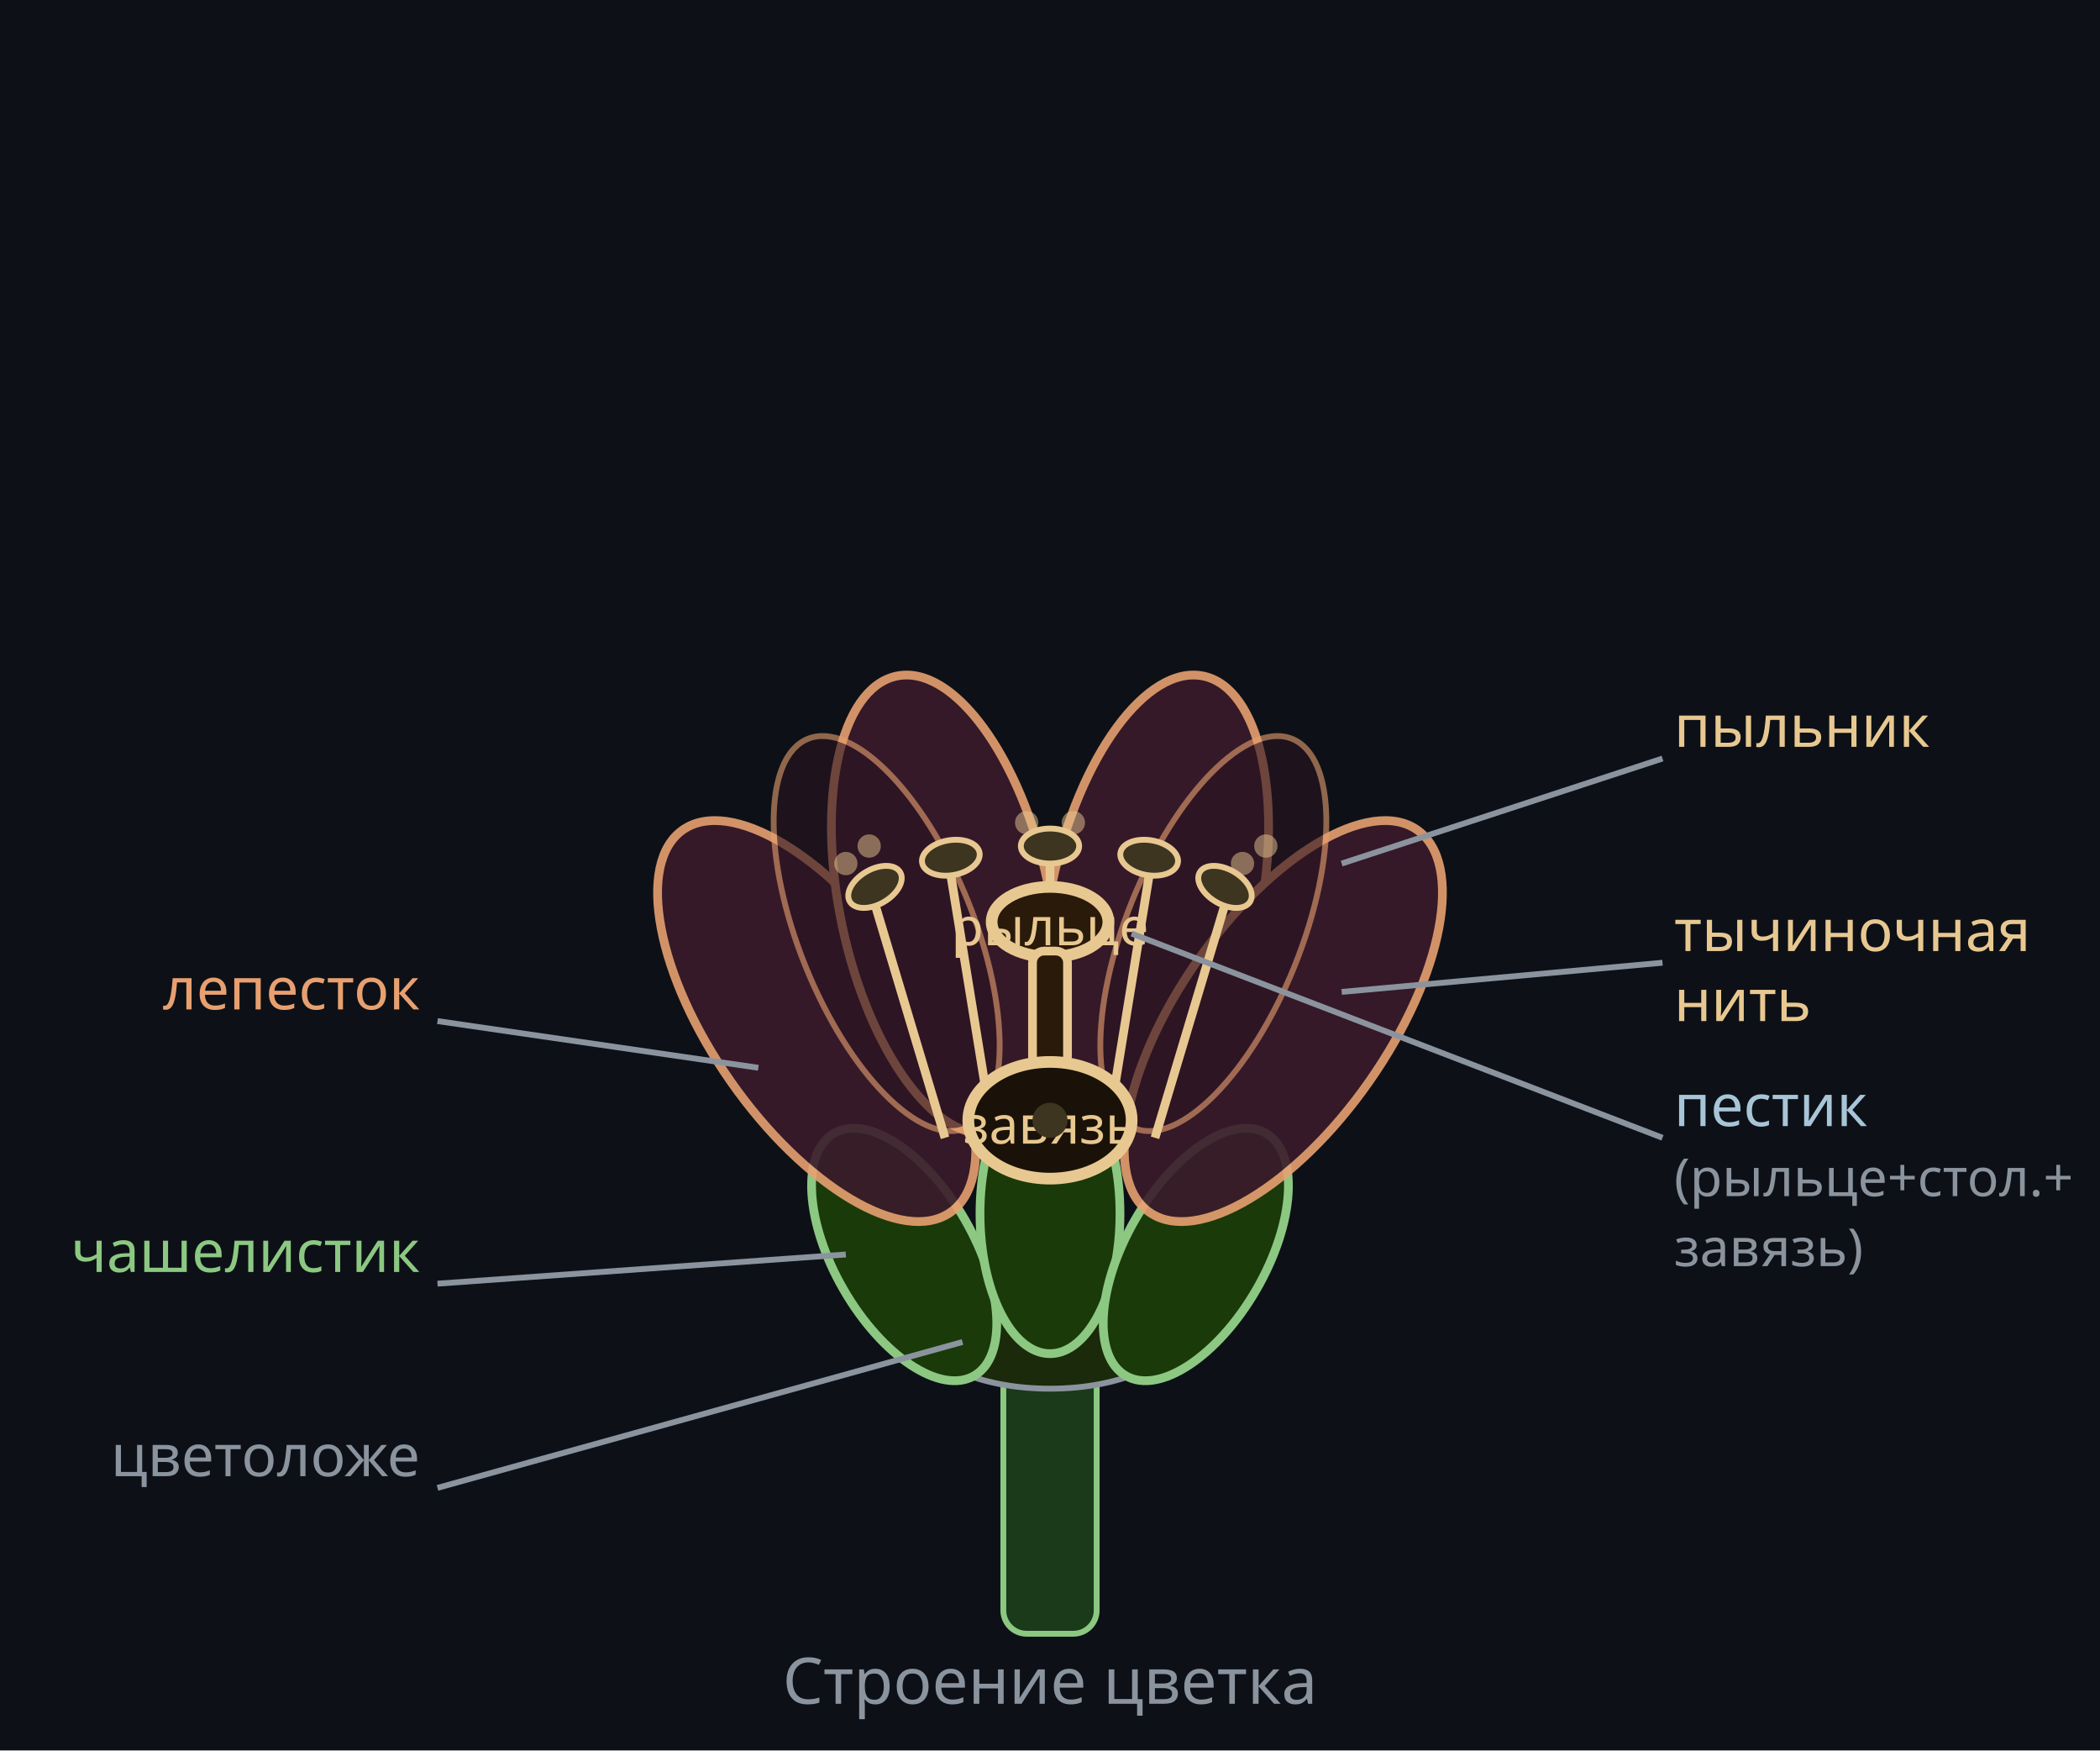
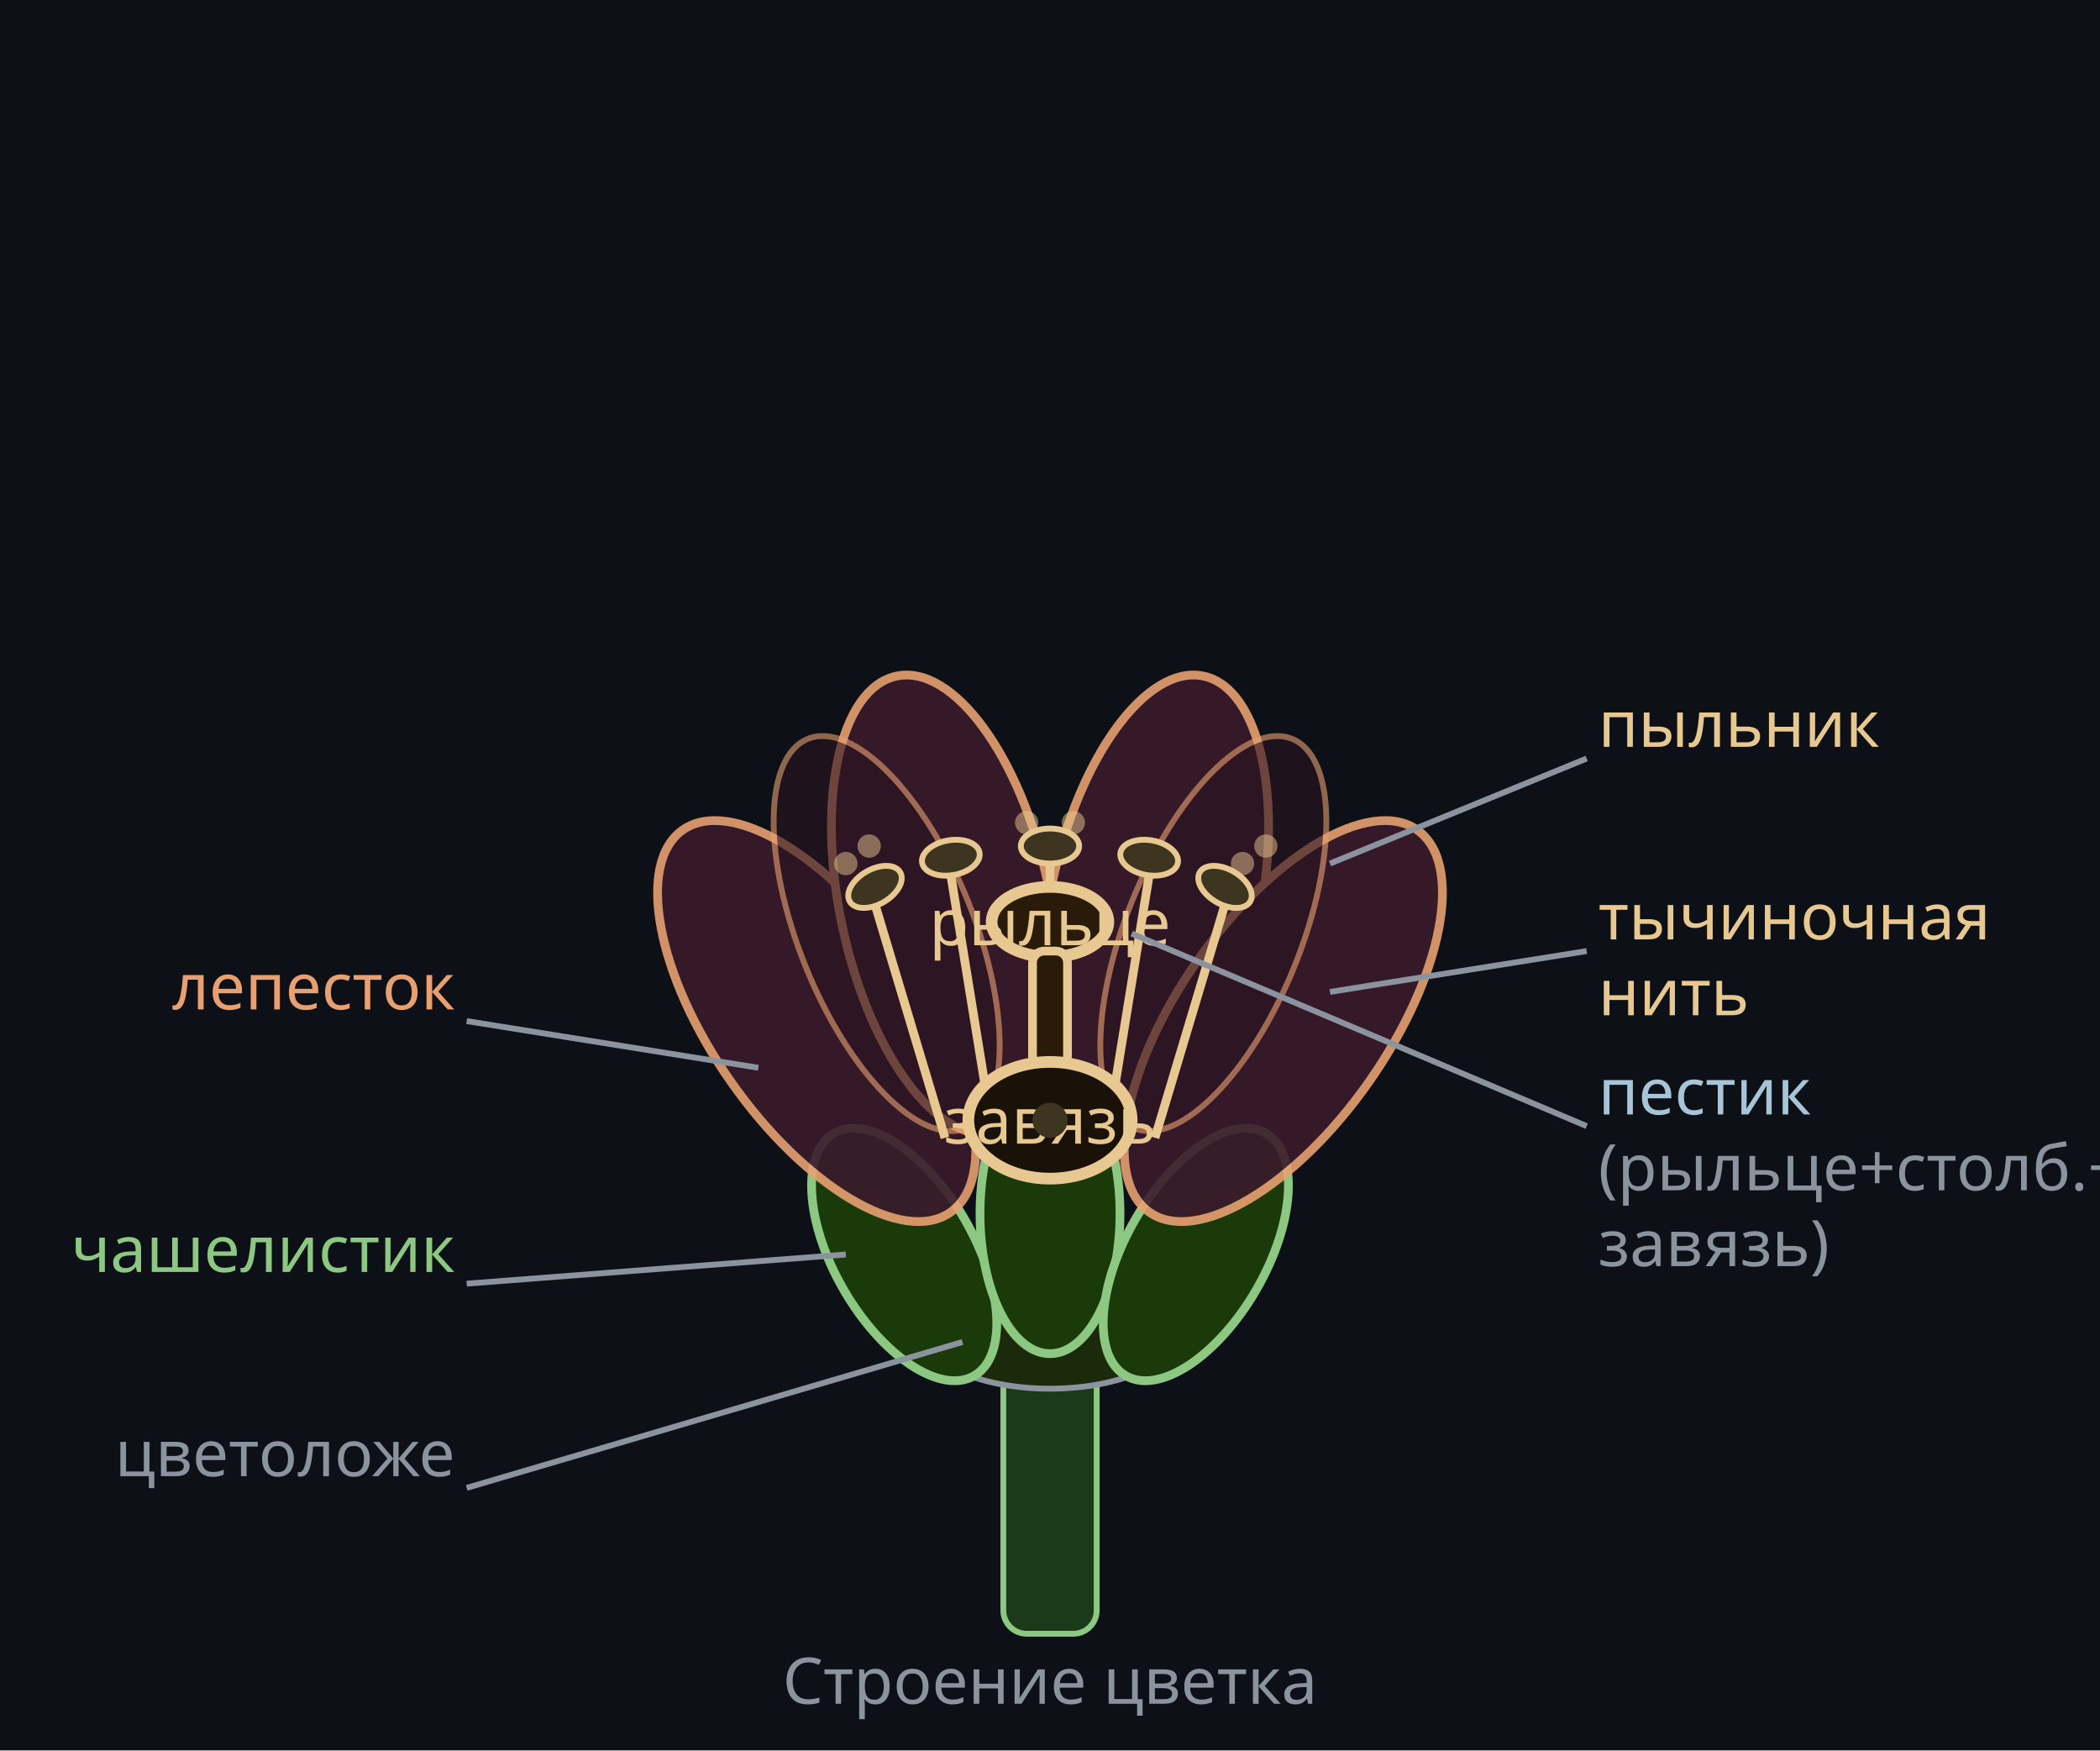
<svg xmlns="http://www.w3.org/2000/svg" viewBox="0 0 360 300" font-family="system-ui,sans-serif">
  <rect width="360" height="300" fill="#0d1117" />
  <rect x="172" y="230" width="16" height="50" rx="4" fill="#1a3a1a" stroke="#8cc882" stroke-width="1" />
  <ellipse cx="180" cy="228" rx="22" ry="10" fill="#1a2a0a" stroke="#8b949e" stroke-width="1" />
  <g fill="#1a3a0a" stroke="#8cc882" stroke-width="1.5">
    <ellipse cx="155" cy="215" rx="12" ry="24" transform="rotate(-30,155,215)" />
    <ellipse cx="180" cy="208" rx="12" ry="24" transform="rotate(0,180,208)" />
    <ellipse cx="205" cy="215" rx="12" ry="24" transform="rotate(30,205,215)" />
  </g>
  <g fill="#3a1a2a" stroke="#e8a070" stroke-width="1.5" opacity="0.9">
    <ellipse cx="140" cy="175" rx="18" ry="40" transform="rotate(-35,140,175)" />
    <ellipse cx="162" cy="155" rx="18" ry="40" transform="rotate(-12,162,155)" />
    <ellipse cx="198" cy="155" rx="18" ry="40" transform="rotate(12,198,155)" />
    <ellipse cx="220" cy="175" rx="18" ry="40" transform="rotate(35,220,175)" />
  </g>
  <g fill="#2a1220" stroke="#e8a070" stroke-width="1" opacity="0.6">
    <ellipse cx="152" cy="160" rx="15" ry="36" transform="rotate(-22,152,160)" />
    <ellipse cx="208" cy="160" rx="15" ry="36" transform="rotate(22,208,160)" />
  </g>
  <g stroke="#e8c891" stroke-width="1.5">
    <line x1="162" y1="195" x2="150" y2="155" />
    <line x1="170" y1="193" x2="163" y2="150" />
    <line x1="180" y1="192" x2="180" y2="148" />
    <line x1="190" y1="193" x2="197" y2="150" />
    <line x1="198" y1="195" x2="210" y2="155" />
  </g>
  <g fill="#3d3520" stroke="#e8c891" stroke-width="1">
    <ellipse cx="150" cy="152" rx="5" ry="3" transform="rotate(-30,150,152)" />
    <ellipse cx="163" cy="147" rx="5" ry="3" transform="rotate(-10,163,147)" />
    <ellipse cx="180" cy="145" rx="5" ry="3" />
    <ellipse cx="197" cy="147" rx="5" ry="3" transform="rotate(10,197,147)" />
    <ellipse cx="210" cy="152" rx="5" ry="3" transform="rotate(30,210,152)" />
  </g>
  <g fill="#e8c891" opacity="0.5">
    <circle cx="145" cy="148" r="2" />
    <circle cx="149" cy="145" r="2" />
    <circle cx="176" cy="141" r="2" />
    <circle cx="184" cy="141" r="2" />
    <circle cx="213" cy="148" r="2" />
    <circle cx="217" cy="145" r="2" />
  </g>
  <ellipse cx="180" cy="158" rx="10" ry="6" fill="#2a1a0a" stroke="#e8c891" stroke-width="2" />
-   <text x="180" y="162" text-anchor="middle" font-size="9" fill="#e8c891">рыльце</text>
+   <text x="180" y="162" text-anchor="middle" font-size="11" fill="#e8c891">рыльце</text>
  <rect x="177" y="163" width="6" height="20" rx="2" fill="#2a1a0a" stroke="#e8c891" stroke-width="1.5" />
  <ellipse cx="180" cy="192" rx="14" ry="10" fill="#1a1208" stroke="#e8c891" stroke-width="2" />
-   <text x="180" y="196" text-anchor="middle" font-size="9" fill="#e8c891">завязь</text>
+   <text x="180" y="196" text-anchor="middle" font-size="11" fill="#e8c891">завязь</text>
  <circle cx="180" cy="192" r="3" fill="#3d3520" />
-   <line x1="230" y1="148" x2="285" y2="130" stroke="#8b949e" stroke-width="1" />
-   <text x="287" y="128" font-size="10" fill="#e8c891">пыльник</text>
-   <line x1="230" y1="170" x2="285" y2="165" stroke="#8b949e" stroke-width="1" />
-   <text x="287" y="163" font-size="10" fill="#e8c891">тычиночная</text>
-   <text x="287" y="175" font-size="10" fill="#e8c891">нить</text>
-   <line x1="194" y1="160" x2="285" y2="195" stroke="#8b949e" stroke-width="1" />
-   <text x="287" y="193" font-size="10" fill="#a8c5d8">пестик</text>
-   <text x="287" y="205" font-size="9" fill="#8b949e">(рыльце+стол.+</text>
-   <text x="287" y="217" font-size="9" fill="#8b949e">завязь)</text>
-   <line x1="130" y1="183" x2="75" y2="175" stroke="#8b949e" stroke-width="1" />
-   <text x="72" y="173" text-anchor="end" font-size="10" fill="#e8a070">лепесток</text>
-   <line x1="145" y1="215" x2="75" y2="220" stroke="#8b949e" stroke-width="1" />
-   <text x="72" y="218" text-anchor="end" font-size="10" fill="#8cc882">чашелистик</text>
-   <line x1="165" y1="230" x2="75" y2="255" stroke="#8b949e" stroke-width="1" />
-   <text x="72" y="253" text-anchor="end" font-size="10" fill="#8b949e">цветоложе</text>
+   <line x1="228" y1="148" x2="272" y2="130" stroke="#8b949e" stroke-width="1" />
+   <text x="274" y="128" font-size="11" fill="#e8c891">пыльник</text>
+   <line x1="228" y1="170" x2="272" y2="163" stroke="#8b949e" stroke-width="1" />
+   <text x="274" y="161" font-size="11" fill="#e8c891">тычиночная</text>
+   <text x="274" y="174" font-size="11" fill="#e8c891">нить</text>
+   <line x1="194" y1="160" x2="272" y2="193" stroke="#8b949e" stroke-width="1" />
+   <text x="274" y="191" font-size="11" fill="#a8c5d8">пестик</text>
+   <text x="274" y="204" font-size="11" fill="#8b949e">(рыльце+столб.+</text>
+   <text x="274" y="217" font-size="11" fill="#8b949e">завязь)</text>
+   <line x1="130" y1="183" x2="80" y2="175" stroke="#8b949e" stroke-width="1" />
+   <text x="78" y="173" text-anchor="end" font-size="11" fill="#e8a070">лепесток</text>
+   <line x1="145" y1="215" x2="80" y2="220" stroke="#8b949e" stroke-width="1" />
+   <text x="78" y="218" text-anchor="end" font-size="11" fill="#8cc882">чашелистик</text>
+   <line x1="165" y1="230" x2="80" y2="255" stroke="#8b949e" stroke-width="1" />
+   <text x="78" y="253" text-anchor="end" font-size="11" fill="#8b949e">цветоложе</text>
  <text x="180" y="292" text-anchor="middle" font-size="11" fill="#8b949e">Строение цветка</text>
</svg>
